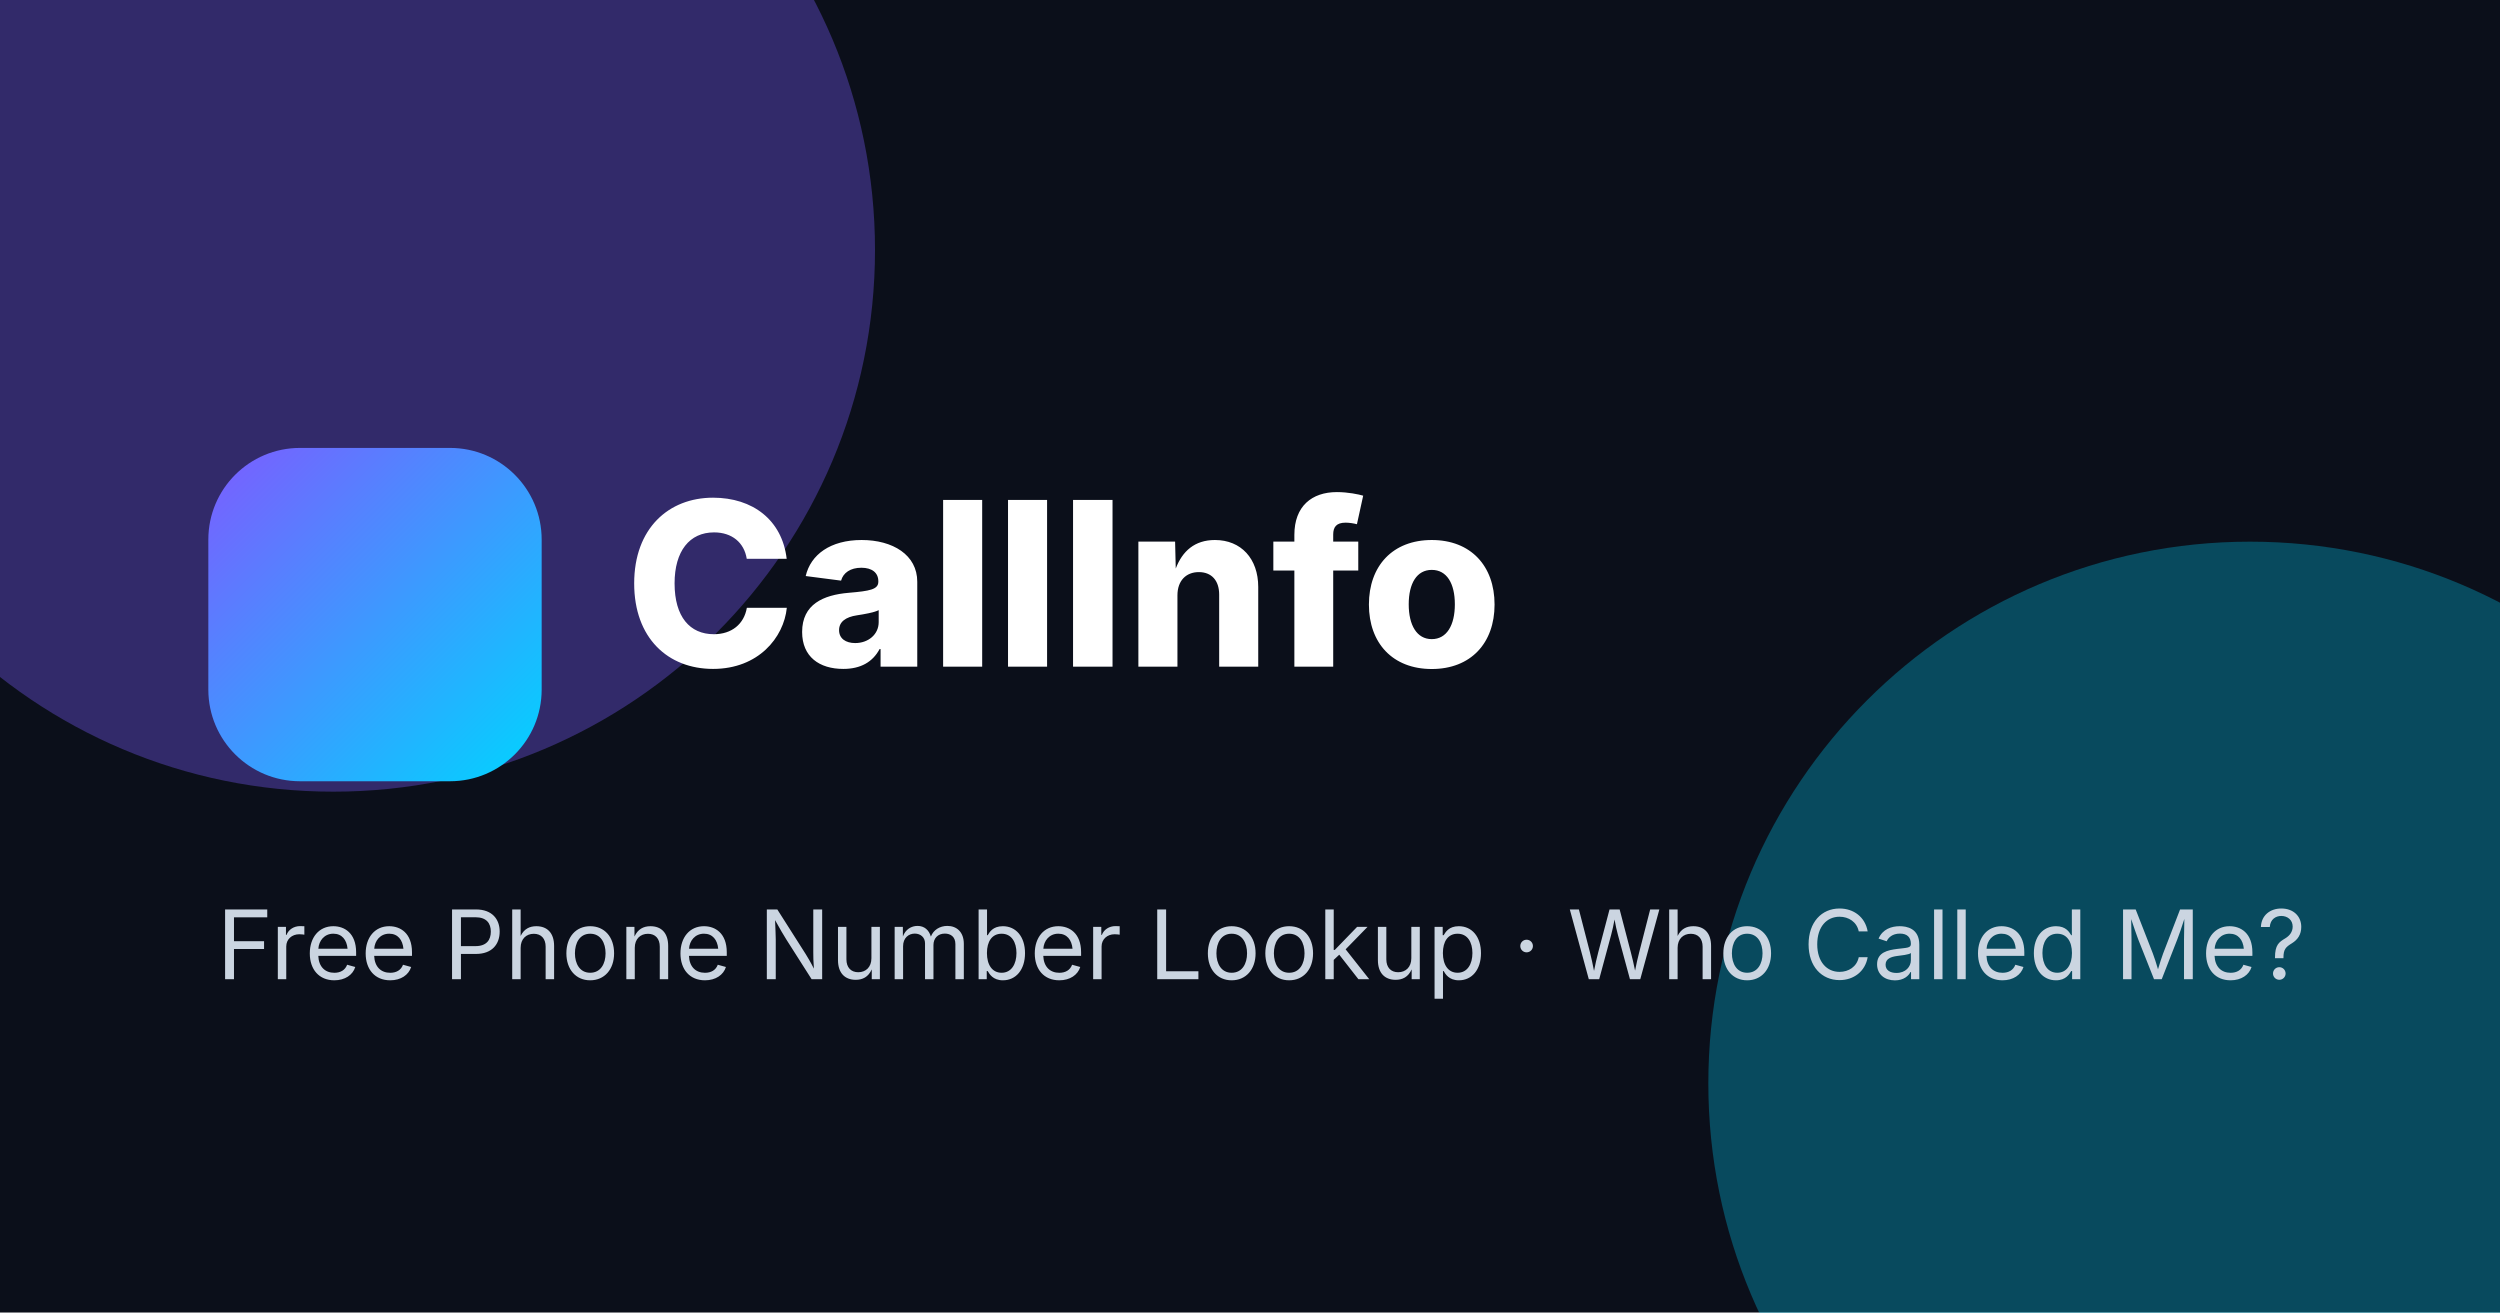
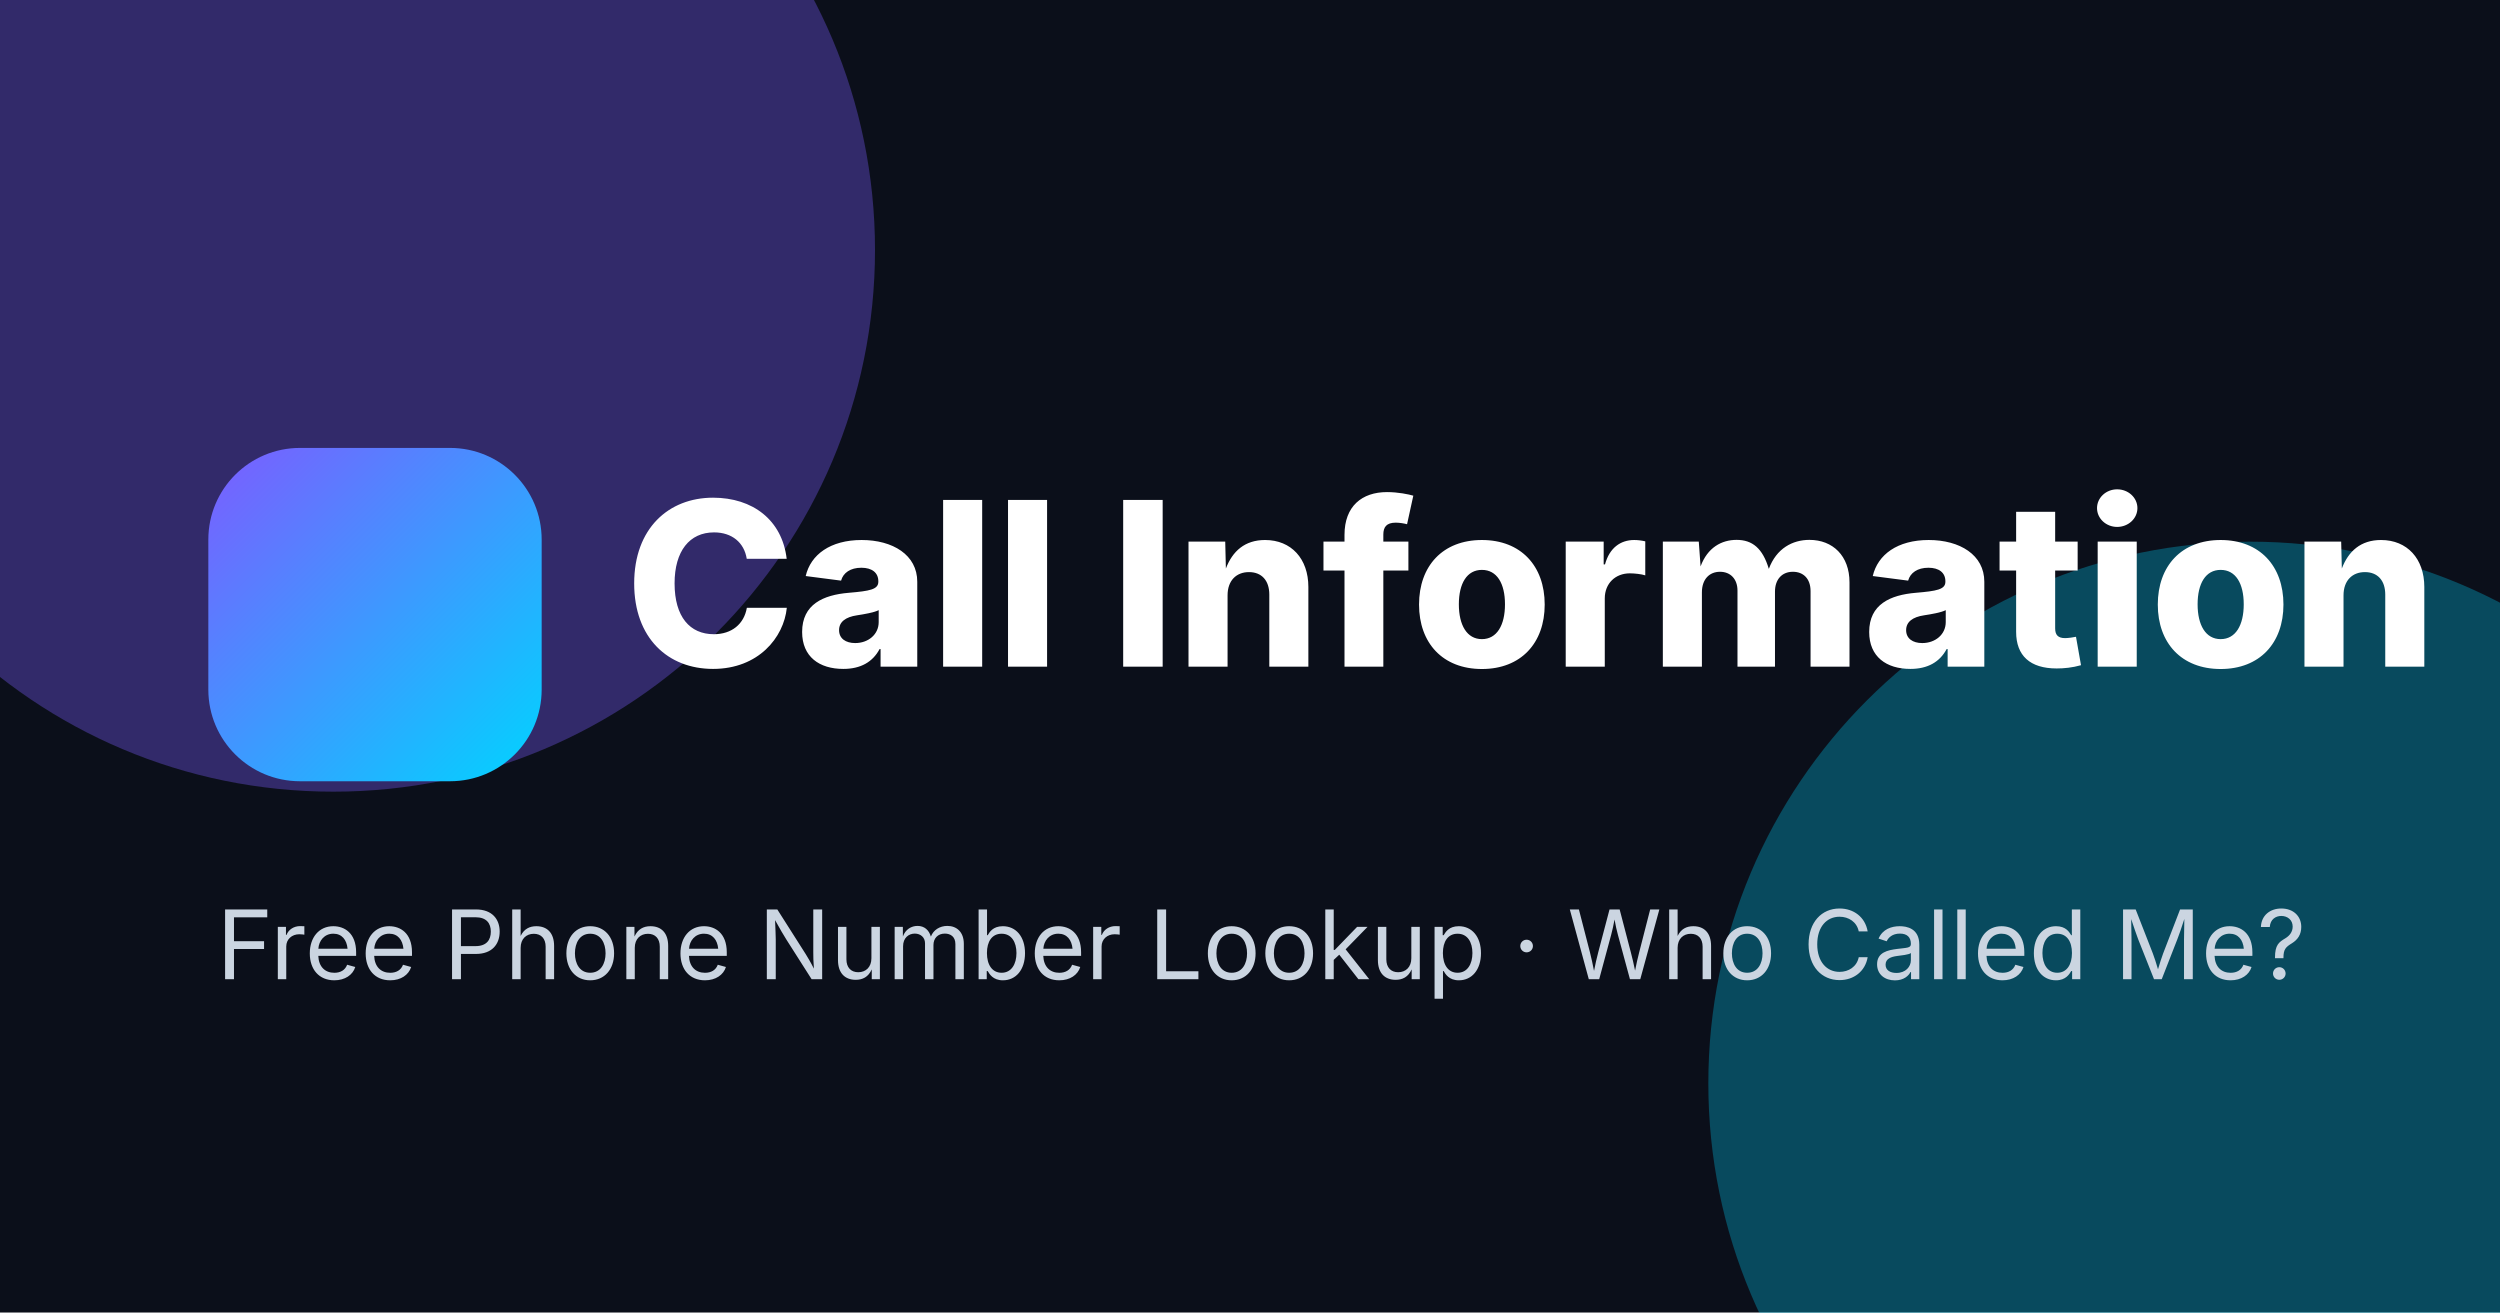
<svg xmlns="http://www.w3.org/2000/svg" viewBox="0 0 1200 630">
  <defs>
    <linearGradient id="g" x1="0" y1="0" x2="1" y2="1">
      <stop offset="0" stop-color="#7c5cff" />
      <stop offset="1" stop-color="#00d4ff" />
    </linearGradient>
  </defs>
  <rect width="1200" height="630" fill="#0b0f1a" />
  <circle cx="160" cy="120" r="260" fill="#7c5cff" opacity=".35" />
  <circle cx="1080" cy="520" r="260" fill="#00d4ff" opacity=".3" />
  <rect x="100" y="215" width="160" height="160" rx="44" fill="url(#g)" />
-   <text x="300" y="320" font-family="Inter,Arial,sans-serif" font-size="110" font-weight="800" fill="#fff">CallInfo</text>
+   <text x="300" y="320" font-family="Inter,Arial,sans-serif" font-size="110" font-weight="800" fill="#fff">Call Information</text>
  <text x="104" y="470" font-family="Inter,Arial,sans-serif" font-size="46" fill="#cbd5e1">Free Phone Number Lookup · Who Called Me?</text>
</svg>
